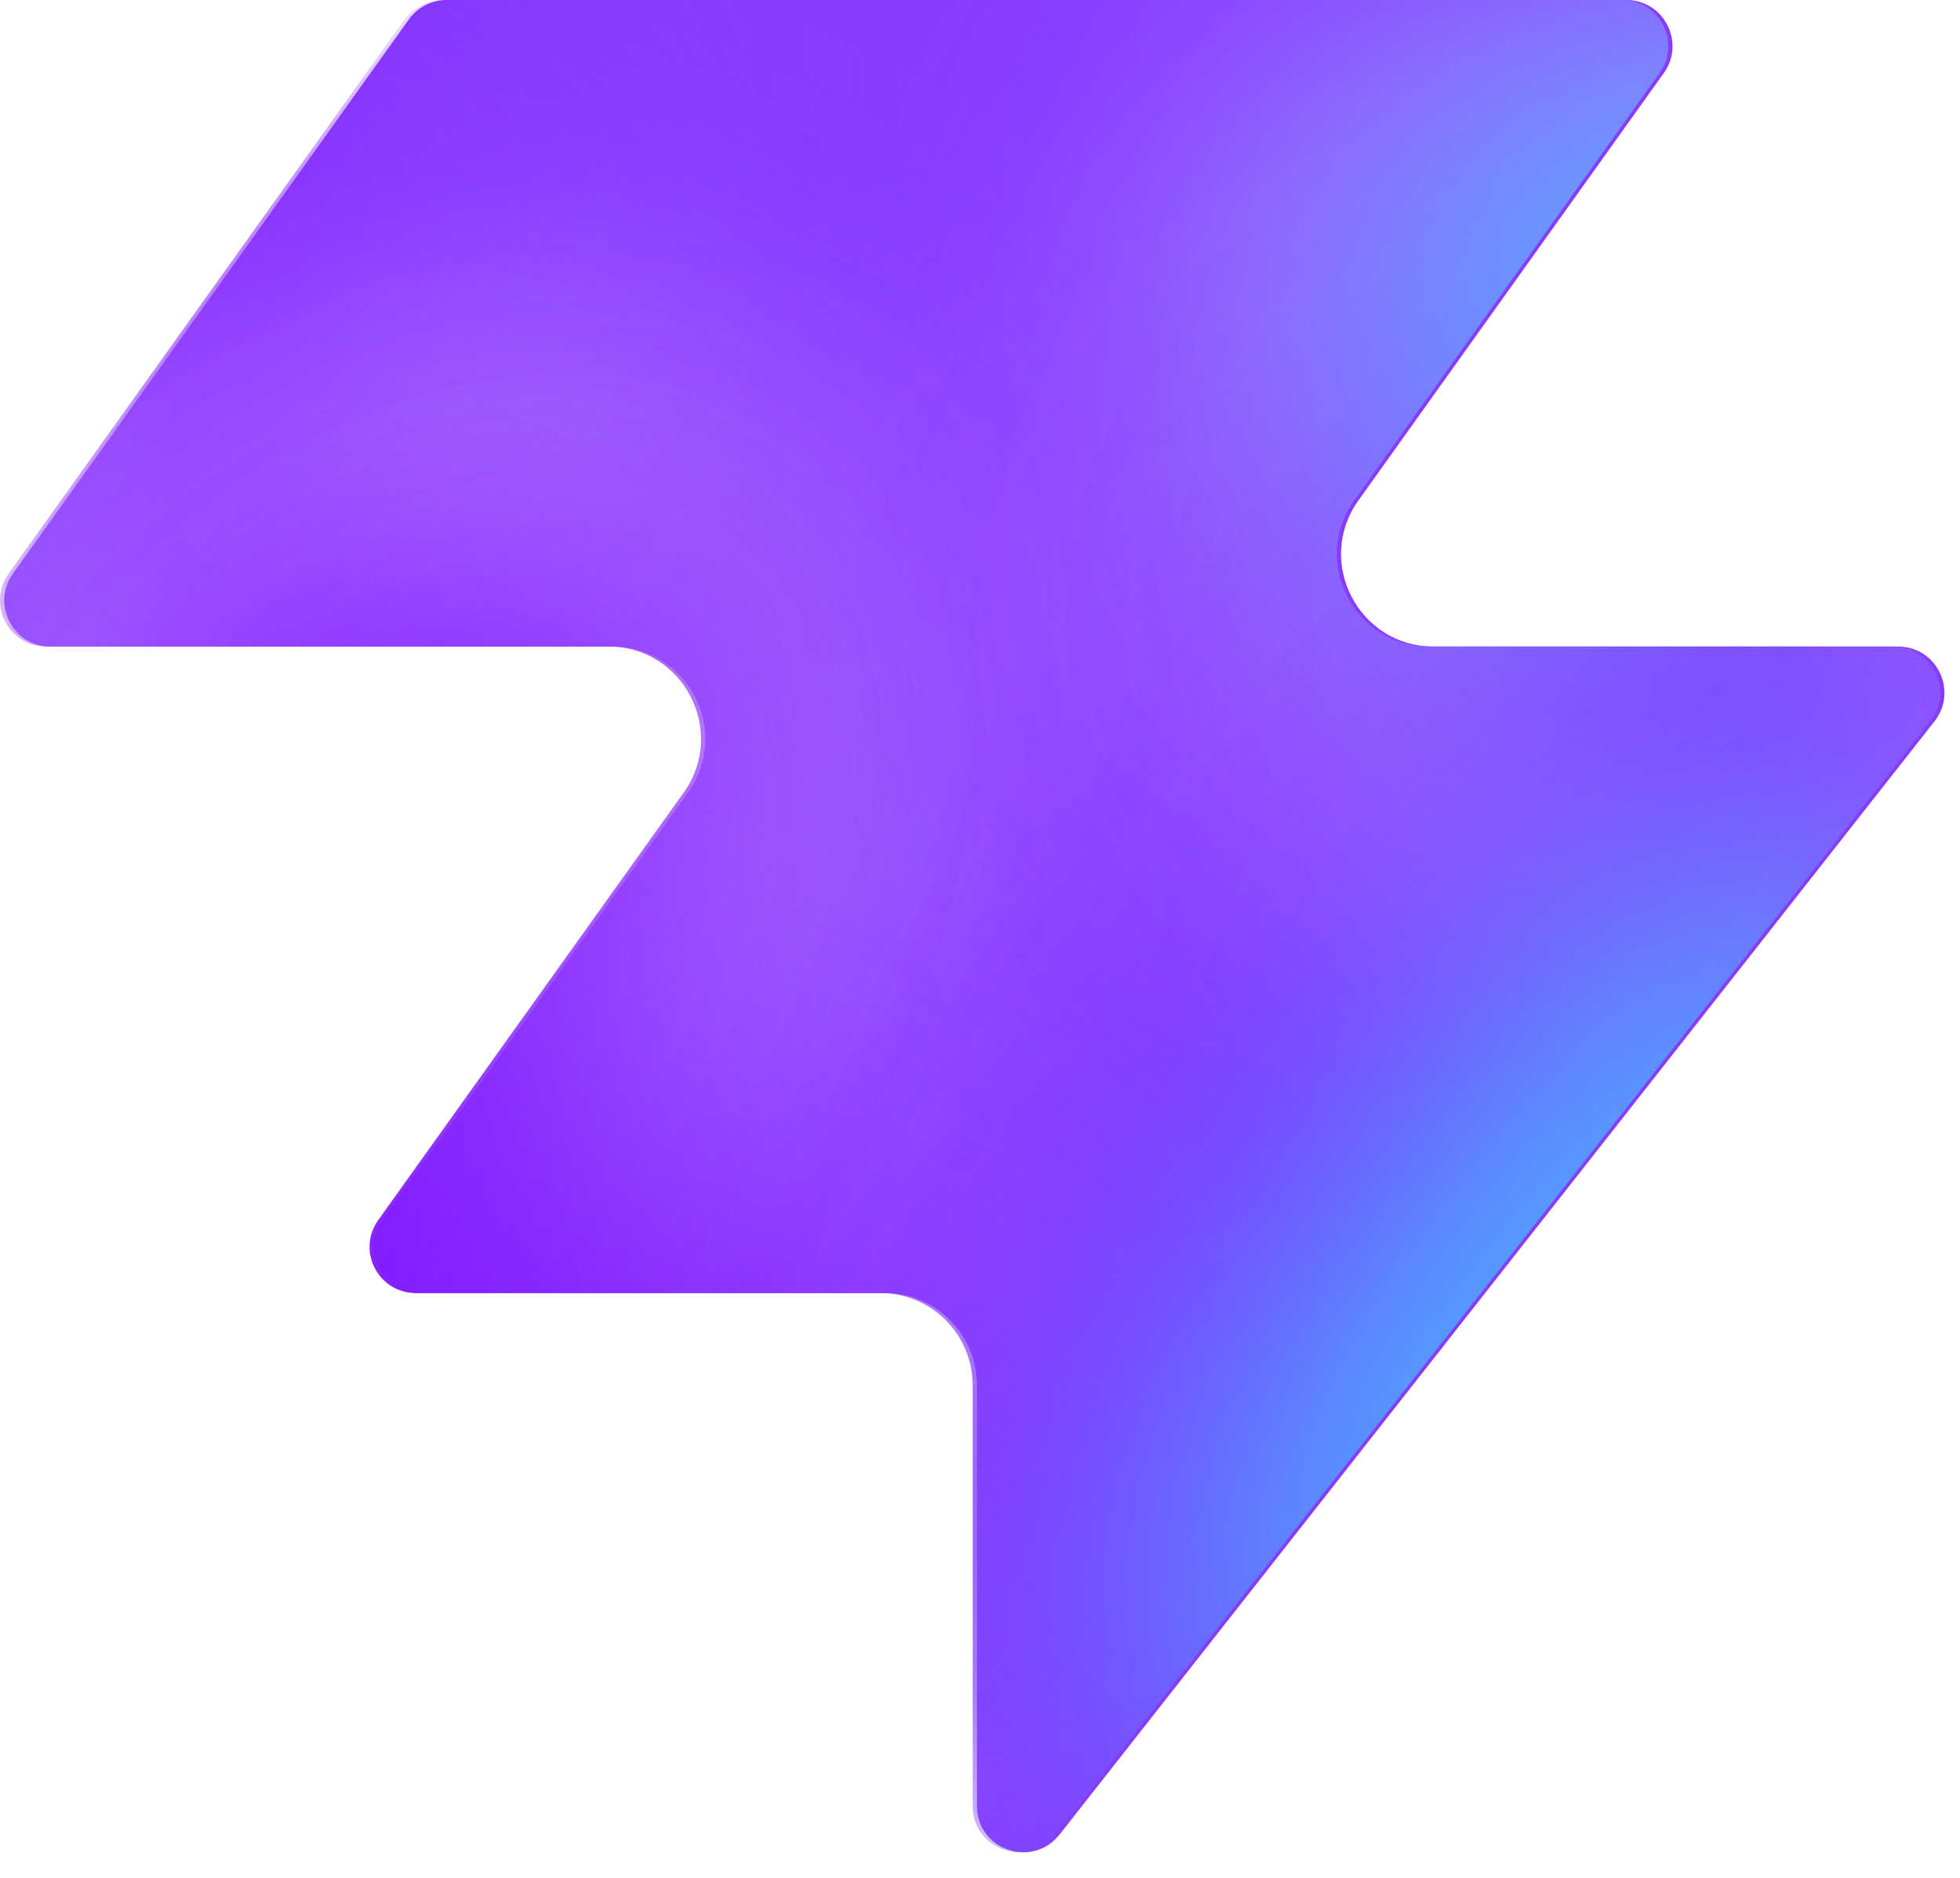
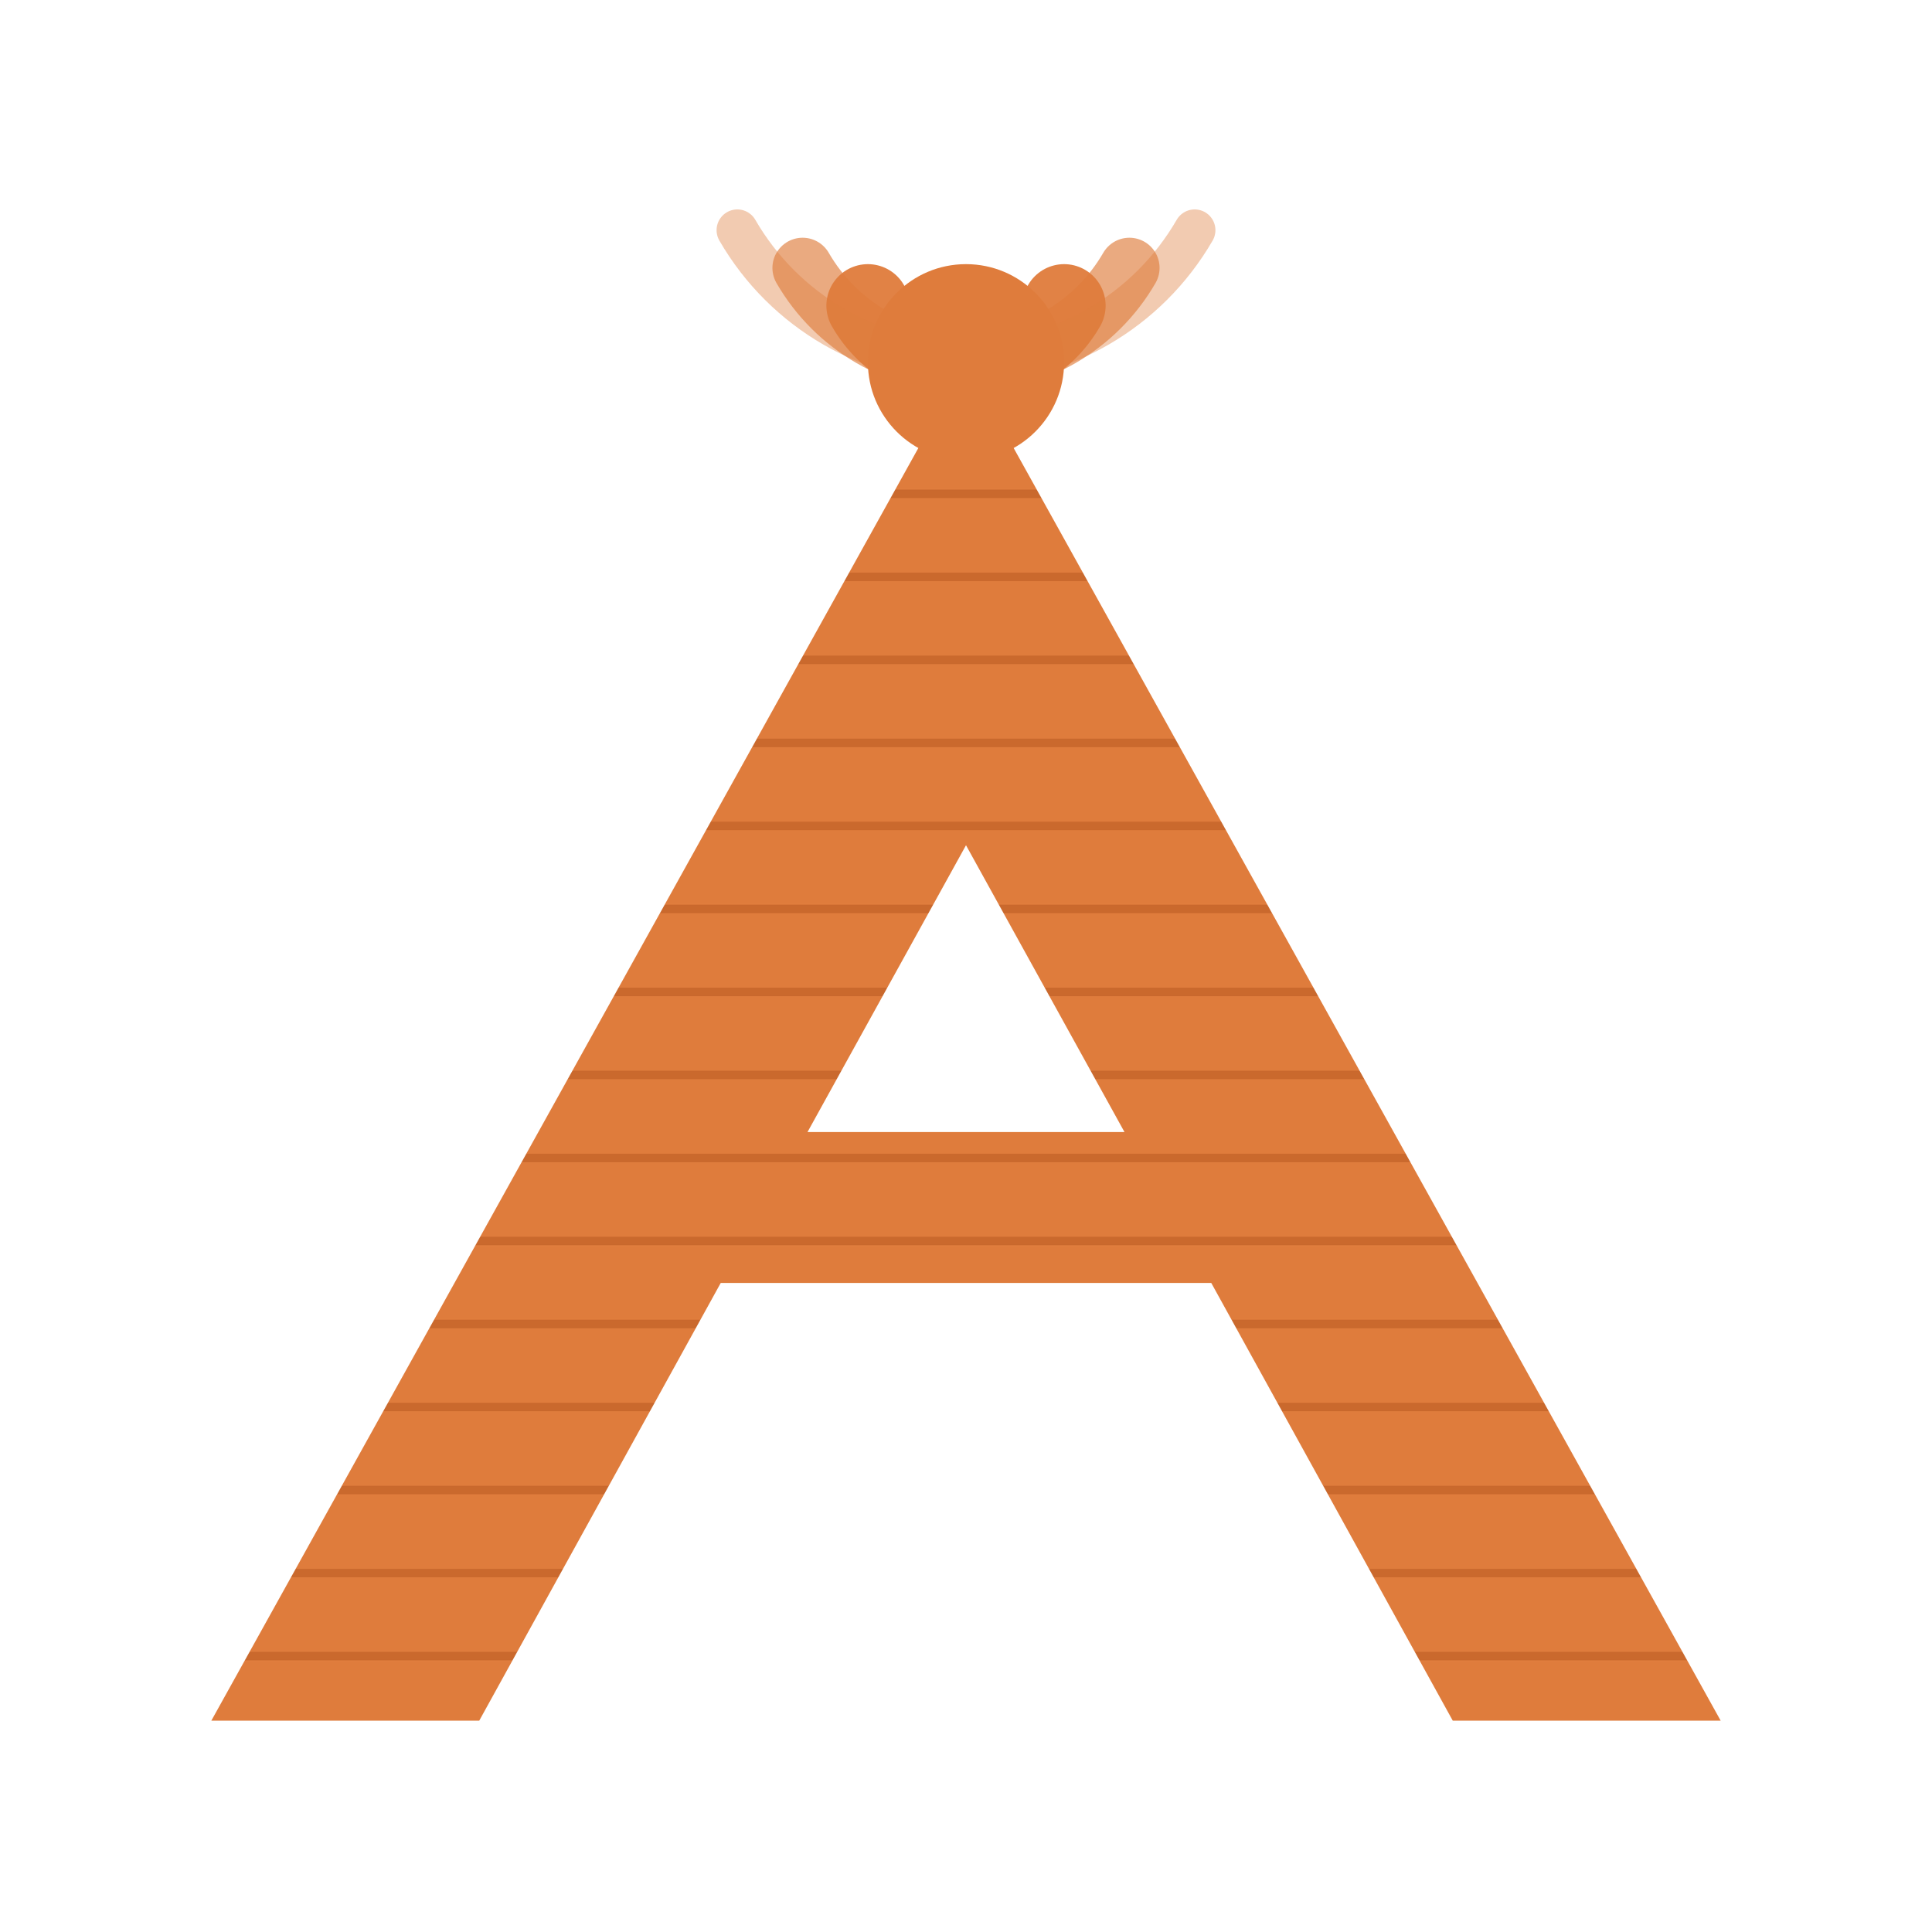
- <svg xmlns="http://www.w3.org/2000/svg" width="48" height="46" fill="none" viewBox="0 0 48 46">
-   <path fill="#863bff" d="M25.946 44.938c-.664.845-2.021.375-2.021-.698V33.937a2.26 2.26 0 0 0-2.262-2.262H10.287c-.92 0-1.456-1.04-.92-1.788l7.48-10.471c1.07-1.497 0-3.578-1.842-3.578H1.237c-.92 0-1.456-1.04-.92-1.788L10.013.474c.214-.297.556-.474.92-.474h28.894c.92 0 1.456 1.04.92 1.788l-7.48 10.471c-1.07 1.498 0 3.579 1.842 3.579h11.377c.943 0 1.473 1.088.89 1.83L25.947 44.94z" style="fill:#863bff;fill:color(display-p3 .525 .23 1);fill-opacity:1" />
-   <mask id="a" width="48" height="46" x="0" y="0" maskUnits="userSpaceOnUse" style="mask-type:alpha">
-     <path fill="#000" d="M25.842 44.938c-.664.844-2.021.375-2.021-.698V33.937a2.26 2.26 0 0 0-2.262-2.262H10.183c-.92 0-1.456-1.04-.92-1.788l7.48-10.471c1.07-1.498 0-3.579-1.842-3.579H1.133c-.92 0-1.456-1.04-.92-1.787L9.91.473c.214-.297.556-.474.92-.474h28.894c.92 0 1.456 1.04.92 1.788l-7.48 10.471c-1.07 1.498 0 3.578 1.842 3.578h11.377c.943 0 1.473 1.088.89 1.832L25.843 44.94z" style="fill:#000;fill-opacity:1" />
-   </mask>
-   <g mask="url(#a)">
-     <g filter="url(#b)">
-       <ellipse cx="5.508" cy="14.704" fill="#ede6ff" rx="5.508" ry="14.704" style="fill:#ede6ff;fill:color(display-p3 .927 .903 1);fill-opacity:1" transform="matrix(.00324 1 1 -.00324 -4.47 31.516)" />
-     </g>
-     <g filter="url(#c)">
-       <ellipse cx="10.399" cy="29.851" fill="#ede6ff" rx="10.399" ry="29.851" style="fill:#ede6ff;fill:color(display-p3 .927 .903 1);fill-opacity:1" transform="matrix(.00324 1 1 -.00324 -39.328 7.883)" />
-     </g>
-     <g filter="url(#d)">
-       <ellipse cx="5.508" cy="30.487" fill="#7e14ff" rx="5.508" ry="30.487" style="fill:#7e14ff;fill:color(display-p3 .492 .077 1);fill-opacity:1" transform="rotate(89.814 -25.913 -14.639)scale(1 -1)" />
-     </g>
-     <g filter="url(#e)">
-       <ellipse cx="5.508" cy="30.599" fill="#7e14ff" rx="5.508" ry="30.599" style="fill:#7e14ff;fill:color(display-p3 .492 .077 1);fill-opacity:1" transform="rotate(89.814 -32.644 -3.334)scale(1 -1)" />
-     </g>
-     <g filter="url(#f)">
-       <ellipse cx="5.508" cy="30.599" fill="#7e14ff" rx="5.508" ry="30.599" style="fill:#7e14ff;fill:color(display-p3 .492 .077 1);fill-opacity:1" transform="matrix(.00324 1 1 -.00324 -34.34 30.47)" />
-     </g>
-     <g filter="url(#g)">
-       <ellipse cx="14.072" cy="22.078" fill="#ede6ff" rx="14.072" ry="22.078" style="fill:#ede6ff;fill:color(display-p3 .927 .903 1);fill-opacity:1" transform="rotate(93.35 24.506 48.493)scale(-1 1)" />
-     </g>
-     <g filter="url(#h)">
-       <ellipse cx="3.47" cy="21.501" fill="#7e14ff" rx="3.47" ry="21.501" style="fill:#7e14ff;fill:color(display-p3 .492 .077 1);fill-opacity:1" transform="rotate(89.009 28.708 47.59)scale(-1 1)" />
-     </g>
-     <g filter="url(#i)">
-       <ellipse cx="3.47" cy="21.501" fill="#7e14ff" rx="3.47" ry="21.501" style="fill:#7e14ff;fill:color(display-p3 .492 .077 1);fill-opacity:1" transform="rotate(89.009 28.708 47.59)scale(-1 1)" />
-     </g>
-     <g filter="url(#j)">
-       <ellipse cx=".387" cy="8.972" fill="#7e14ff" rx="4.407" ry="29.108" style="fill:#7e14ff;fill:color(display-p3 .492 .077 1);fill-opacity:1" transform="rotate(39.51 .387 8.972)" />
-     </g>
-     <g filter="url(#k)">
-       <ellipse cx="47.523" cy="-6.092" fill="#7e14ff" rx="4.407" ry="29.108" style="fill:#7e14ff;fill:color(display-p3 .492 .077 1);fill-opacity:1" transform="rotate(37.892 47.523 -6.092)" />
-     </g>
-     <g filter="url(#l)">
-       <ellipse cx="41.412" cy="6.333" fill="#47bfff" rx="5.971" ry="9.665" style="fill:#47bfff;fill:color(display-p3 .28 .748 1);fill-opacity:1" transform="rotate(37.892 41.412 6.333)" />
-     </g>
-     <g filter="url(#m)">
-       <ellipse cx="-1.879" cy="38.332" fill="#7e14ff" rx="4.407" ry="29.108" style="fill:#7e14ff;fill:color(display-p3 .492 .077 1);fill-opacity:1" transform="rotate(37.892 -1.88 38.332)" />
-     </g>
-     <g filter="url(#n)">
-       <ellipse cx="-1.879" cy="38.332" fill="#7e14ff" rx="4.407" ry="29.108" style="fill:#7e14ff;fill:color(display-p3 .492 .077 1);fill-opacity:1" transform="rotate(37.892 -1.88 38.332)" />
-     </g>
-     <g filter="url(#o)">
-       <ellipse cx="35.651" cy="29.907" fill="#7e14ff" rx="4.407" ry="29.108" style="fill:#7e14ff;fill:color(display-p3 .492 .077 1);fill-opacity:1" transform="rotate(37.892 35.651 29.907)" />
-     </g>
-     <g filter="url(#p)">
-       <ellipse cx="38.418" cy="32.4" fill="#47bfff" rx="5.971" ry="15.297" style="fill:#47bfff;fill:color(display-p3 .28 .748 1);fill-opacity:1" transform="rotate(37.892 38.418 32.4)" />
-     </g>
-   </g>
+ <svg xmlns="http://www.w3.org/2000/svg" viewBox="0 0 512 512">
  <defs>
-     <filter id="b" width="60.045" height="41.654" x="-19.77" y="16.149" color-interpolation-filters="sRGB" filterUnits="userSpaceOnUse">
-       <feFlood flood-opacity="0" result="BackgroundImageFix" />
-       <feBlend in="SourceGraphic" in2="BackgroundImageFix" result="shape" />
-       <feGaussianBlur result="effect1_foregroundBlur_2002_17158" stdDeviation="7.659" />
-     </filter>
-     <filter id="c" width="90.34" height="51.437" x="-54.613" y="-7.533" color-interpolation-filters="sRGB" filterUnits="userSpaceOnUse">
-       <feFlood flood-opacity="0" result="BackgroundImageFix" />
-       <feBlend in="SourceGraphic" in2="BackgroundImageFix" result="shape" />
-       <feGaussianBlur result="effect1_foregroundBlur_2002_17158" stdDeviation="7.659" />
-     </filter>
-     <filter id="d" width="79.355" height="29.4" x="-49.64" y="2.03" color-interpolation-filters="sRGB" filterUnits="userSpaceOnUse">
-       <feFlood flood-opacity="0" result="BackgroundImageFix" />
-       <feBlend in="SourceGraphic" in2="BackgroundImageFix" result="shape" />
-       <feGaussianBlur result="effect1_foregroundBlur_2002_17158" stdDeviation="4.596" />
-     </filter>
-     <filter id="e" width="79.579" height="29.4" x="-45.045" y="20.029" color-interpolation-filters="sRGB" filterUnits="userSpaceOnUse">
-       <feFlood flood-opacity="0" result="BackgroundImageFix" />
-       <feBlend in="SourceGraphic" in2="BackgroundImageFix" result="shape" />
-       <feGaussianBlur result="effect1_foregroundBlur_2002_17158" stdDeviation="4.596" />
-     </filter>
-     <filter id="f" width="79.579" height="29.4" x="-43.513" y="21.178" color-interpolation-filters="sRGB" filterUnits="userSpaceOnUse">
-       <feFlood flood-opacity="0" result="BackgroundImageFix" />
-       <feBlend in="SourceGraphic" in2="BackgroundImageFix" result="shape" />
-       <feGaussianBlur result="effect1_foregroundBlur_2002_17158" stdDeviation="4.596" />
-     </filter>
-     <filter id="g" width="74.749" height="58.852" x="15.756" y="-17.901" color-interpolation-filters="sRGB" filterUnits="userSpaceOnUse">
-       <feFlood flood-opacity="0" result="BackgroundImageFix" />
-       <feBlend in="SourceGraphic" in2="BackgroundImageFix" result="shape" />
-       <feGaussianBlur result="effect1_foregroundBlur_2002_17158" stdDeviation="7.659" />
-     </filter>
-     <filter id="h" width="61.377" height="25.362" x="23.548" y="2.284" color-interpolation-filters="sRGB" filterUnits="userSpaceOnUse">
-       <feFlood flood-opacity="0" result="BackgroundImageFix" />
-       <feBlend in="SourceGraphic" in2="BackgroundImageFix" result="shape" />
-       <feGaussianBlur result="effect1_foregroundBlur_2002_17158" stdDeviation="4.596" />
-     </filter>
-     <filter id="i" width="61.377" height="25.362" x="23.548" y="2.284" color-interpolation-filters="sRGB" filterUnits="userSpaceOnUse">
-       <feFlood flood-opacity="0" result="BackgroundImageFix" />
-       <feBlend in="SourceGraphic" in2="BackgroundImageFix" result="shape" />
-       <feGaussianBlur result="effect1_foregroundBlur_2002_17158" stdDeviation="4.596" />
-     </filter>
-     <filter id="j" width="56.045" height="63.649" x="-27.636" y="-22.853" color-interpolation-filters="sRGB" filterUnits="userSpaceOnUse">
-       <feFlood flood-opacity="0" result="BackgroundImageFix" />
-       <feBlend in="SourceGraphic" in2="BackgroundImageFix" result="shape" />
-       <feGaussianBlur result="effect1_foregroundBlur_2002_17158" stdDeviation="4.596" />
-     </filter>
-     <filter id="k" width="54.814" height="64.646" x="20.116" y="-38.415" color-interpolation-filters="sRGB" filterUnits="userSpaceOnUse">
-       <feFlood flood-opacity="0" result="BackgroundImageFix" />
-       <feBlend in="SourceGraphic" in2="BackgroundImageFix" result="shape" />
-       <feGaussianBlur result="effect1_foregroundBlur_2002_17158" stdDeviation="4.596" />
-     </filter>
-     <filter id="l" width="33.541" height="35.313" x="24.641" y="-11.323" color-interpolation-filters="sRGB" filterUnits="userSpaceOnUse">
-       <feFlood flood-opacity="0" result="BackgroundImageFix" />
-       <feBlend in="SourceGraphic" in2="BackgroundImageFix" result="shape" />
-       <feGaussianBlur result="effect1_foregroundBlur_2002_17158" stdDeviation="4.596" />
-     </filter>
-     <filter id="m" width="54.814" height="64.646" x="-29.286" y="6.009" color-interpolation-filters="sRGB" filterUnits="userSpaceOnUse">
-       <feFlood flood-opacity="0" result="BackgroundImageFix" />
-       <feBlend in="SourceGraphic" in2="BackgroundImageFix" result="shape" />
-       <feGaussianBlur result="effect1_foregroundBlur_2002_17158" stdDeviation="4.596" />
-     </filter>
-     <filter id="n" width="54.814" height="64.646" x="-29.286" y="6.009" color-interpolation-filters="sRGB" filterUnits="userSpaceOnUse">
-       <feFlood flood-opacity="0" result="BackgroundImageFix" />
-       <feBlend in="SourceGraphic" in2="BackgroundImageFix" result="shape" />
-       <feGaussianBlur result="effect1_foregroundBlur_2002_17158" stdDeviation="4.596" />
-     </filter>
-     <filter id="o" width="54.814" height="64.646" x="8.244" y="-2.416" color-interpolation-filters="sRGB" filterUnits="userSpaceOnUse">
-       <feFlood flood-opacity="0" result="BackgroundImageFix" />
-       <feBlend in="SourceGraphic" in2="BackgroundImageFix" result="shape" />
-       <feGaussianBlur result="effect1_foregroundBlur_2002_17158" stdDeviation="4.596" />
-     </filter>
-     <filter id="p" width="39.409" height="43.623" x="18.713" y="10.588" color-interpolation-filters="sRGB" filterUnits="userSpaceOnUse">
-       <feFlood flood-opacity="0" result="BackgroundImageFix" />
-       <feBlend in="SourceGraphic" in2="BackgroundImageFix" result="shape" />
-       <feGaussianBlur result="effect1_foregroundBlur_2002_17158" stdDeviation="4.596" />
-     </filter>
+     <pattern id="topo" x="0" y="0" width="512" height="22" patternUnits="userSpaceOnUse">
+       <rect width="512" height="22" fill="#DF7C3C" />
+       <line x1="0" y1="21" x2="512" y2="21" stroke="#AA4E18" stroke-width="2.5" stroke-opacity="0.4" />
+     </pattern>
  </defs>
+   <path fill-rule="evenodd" fill="url(#topo)" d="M 256 96 L 56 456 L 456 456 Z            M 256 224 L 214 300 L 298 300 Z            M 191 340 L 321 340 L 385 456 L 127 456 Z" />
+   <path d="M 230.0 81.0 A 30 30 0 0 0 282.0 81.0" fill="none" stroke="#DF7C3C" stroke-width="22" stroke-linecap="round" opacity="0.95" />
+   <path d="M 212.7 71.0 A 50 50 0 0 0 299.3 71.0" fill="none" stroke="#DF7C3C" stroke-width="16" stroke-linecap="round" opacity="0.65" />
+   <path d="M 195.4 61.0 A 70 70 0 0 0 316.6 61.0" fill="none" stroke="#DF7C3C" stroke-width="11" stroke-linecap="round" opacity="0.40" />
+   <circle cx="256" cy="96" r="26" fill="#DF7C3C" />
</svg>
